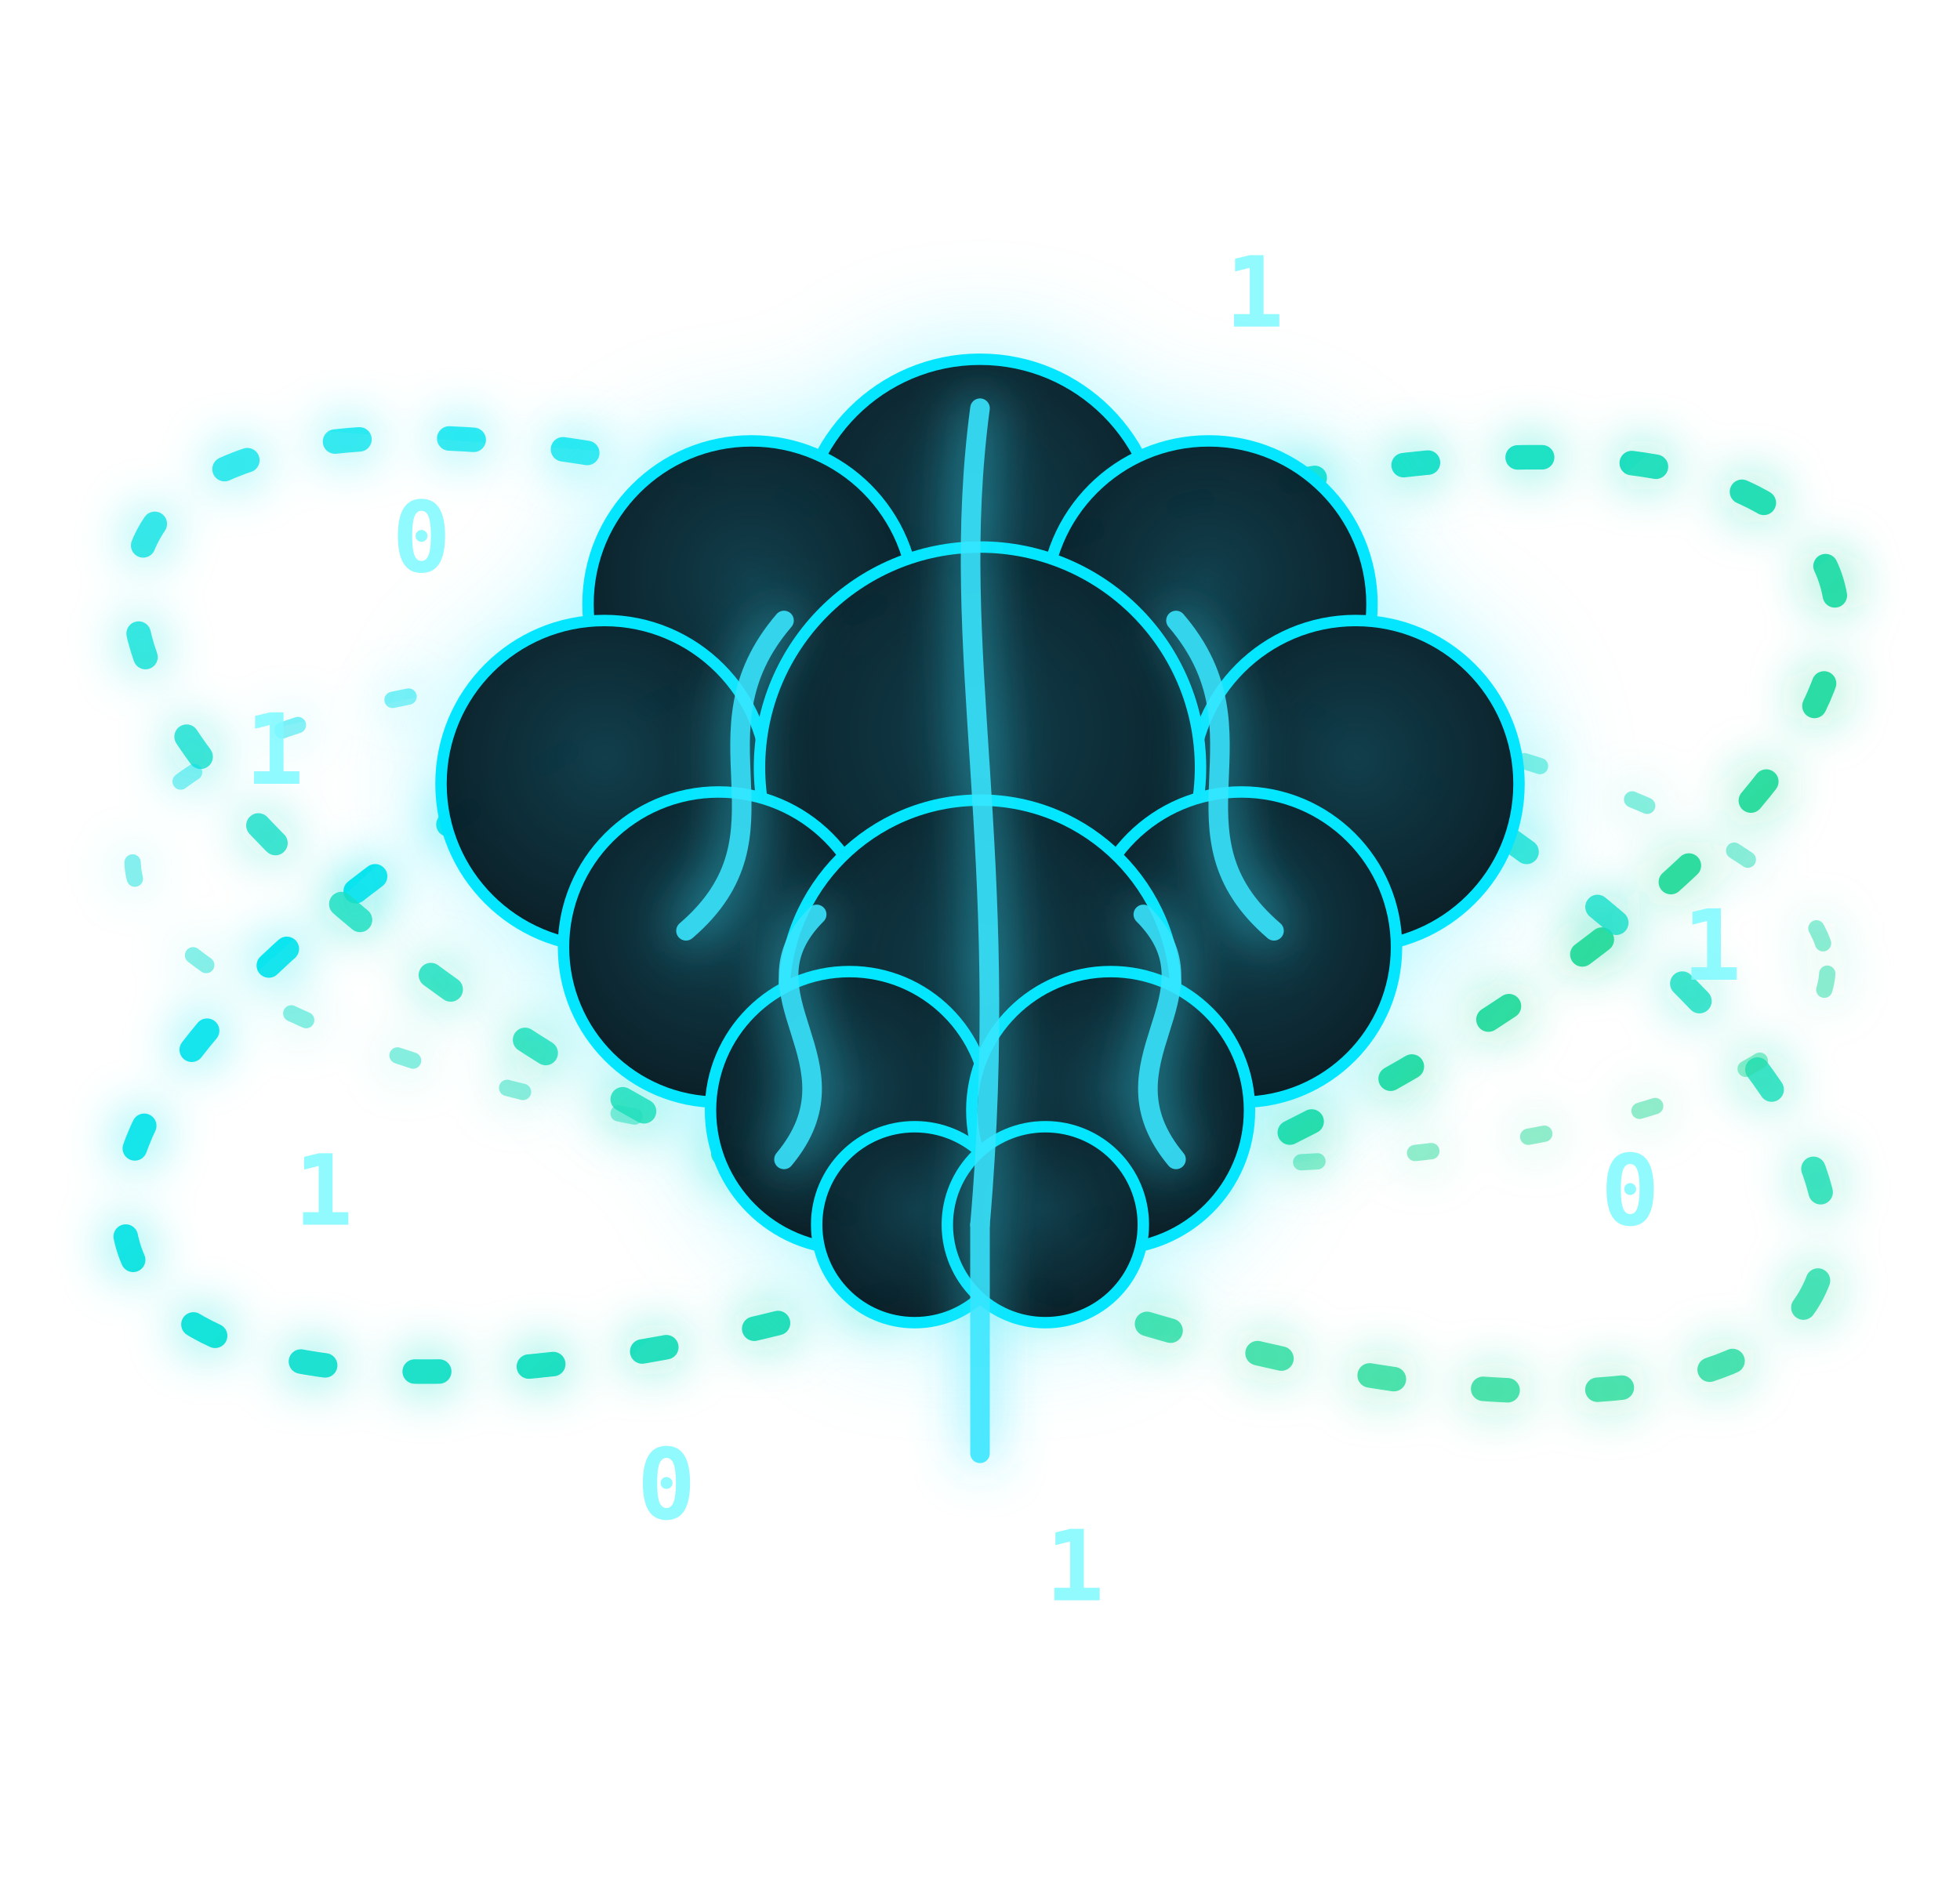
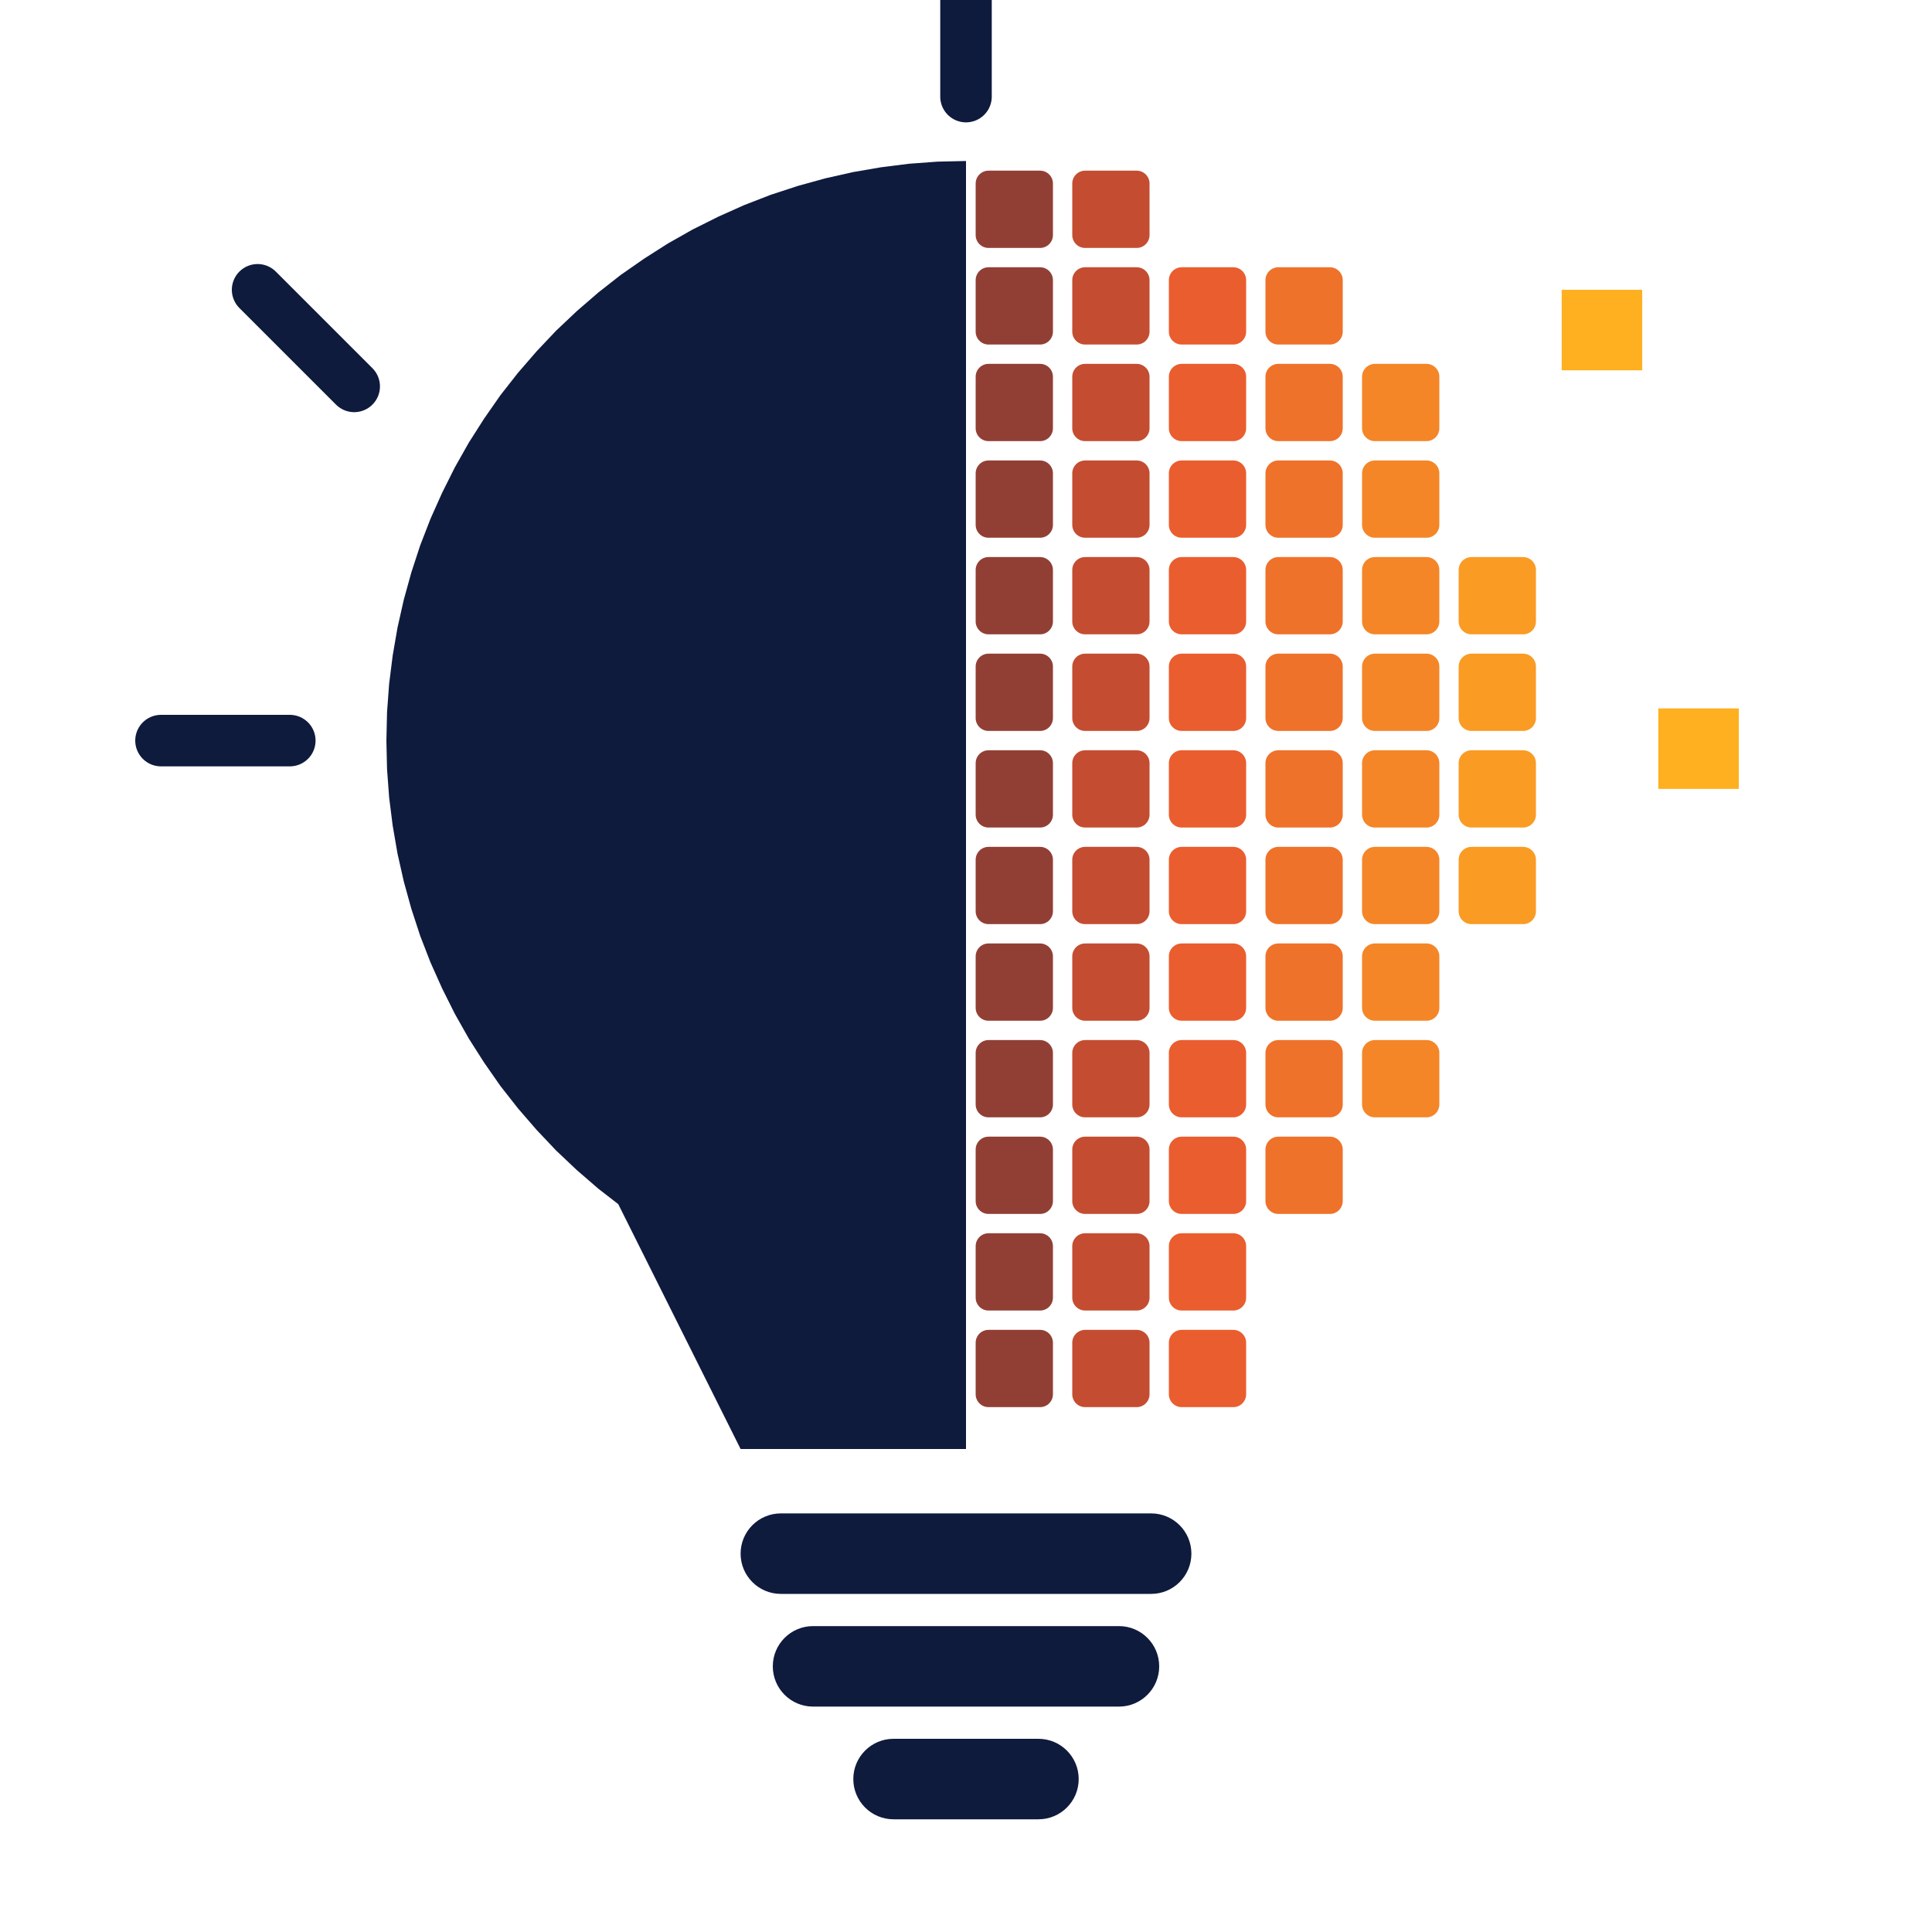
- <svg xmlns="http://www.w3.org/2000/svg" viewBox="0 0 240 230" role="img" aria-label="DenkByte logo">
-   <defs>
-     <radialGradient id="brainFill" cx="50%" cy="42%" r="65%">
-       <stop offset="0" stop-color="#0E3A47" />
-       <stop offset="1" stop-color="#061820" />
-     </radialGradient>
-     <linearGradient id="ring" x1="0" y1="0" x2="1" y2="1">
-       <stop offset="0" stop-color="#00E5FF" />
-       <stop offset="1" stop-color="#2CD98A" />
-     </linearGradient>
-     <filter id="glow" x="-40%" y="-40%" width="180%" height="180%">
-       <feGaussianBlur stdDeviation="3.2" result="b" />
-       <feMerge>
-         <feMergeNode in="b" />
-         <feMergeNode in="SourceGraphic" />
-       </feMerge>
-     </filter>
-     <filter id="softglow" x="-60%" y="-60%" width="220%" height="220%">
-       <feGaussianBlur stdDeviation="7" />
-     </filter>
-     <g id="brain-lobes">
-       <circle cx="120" cy="66" r="22" />
-       <circle cx="92" cy="74" r="20" />
-       <circle cx="148" cy="74" r="20" />
-       <circle cx="74" cy="96" r="20" />
-       <circle cx="166" cy="96" r="20" />
-       <circle cx="120" cy="94" r="27" />
-       <circle cx="88" cy="116" r="19" />
-       <circle cx="152" cy="116" r="19" />
-       <circle cx="120" cy="122" r="24" />
-       <circle cx="104" cy="136" r="17" />
-       <circle cx="136" cy="136" r="17" />
-       <circle cx="112" cy="150" r="12" />
-       <circle cx="128" cy="150" r="12" />
-     </g>
-   </defs>
-   <g filter="url(#glow)" fill="none" stroke="url(#ring)" stroke-linecap="round">
-     <ellipse cx="120" cy="112" rx="112" ry="40" transform="rotate(-22 120 112)" stroke-width="3" stroke-dasharray="3 11" opacity="0.95" />
-     <ellipse cx="120" cy="112" rx="112" ry="40" transform="rotate(24 120 112)" stroke-width="3" stroke-dasharray="3 11" opacity="0.8" />
-     <ellipse cx="120" cy="112" rx="104" ry="30" transform="rotate(4 120 112)" stroke-width="2" stroke-dasharray="2 12" opacity="0.5" />
-   </g>
-   <g fill="#7DF9FF" font-family="monospace" font-size="12" font-weight="700" opacity="0.85">
-     <text x="30" y="96">1</text>
-     <text x="48" y="70">0</text>
-     <text x="196" y="150">0</text>
-     <text x="206" y="120">1</text>
-     <text x="150" y="40">1</text>
-     <text x="78" y="186">0</text>
-     <text x="128" y="196">1</text>
-     <text x="36" y="150">1</text>
-   </g>
-   <use href="#brain-lobes" fill="#00E5FF" filter="url(#softglow)" opacity="0.35" />
-   <use href="#brain-lobes" fill="url(#brainFill)" stroke="#00E5FF" stroke-width="1.4" opacity="0.98" />
-   <g fill="none" stroke="#39E6FF" stroke-width="2.4" stroke-linecap="round" filter="url(#glow)" opacity="0.9">
-     <path d="M120 50 C116 80 124 104 120 150" />
-     <path d="M96 76 C84 90 98 102 84 114" />
-     <path d="M100 112 C90 122 106 130 96 142" />
-     <path d="M144 76 C156 90 142 102 156 114" />
-     <path d="M140 112 C150 122 134 130 144 142" />
-     <path d="M120 150 L120 178" />
-   </g>
+ <svg xmlns="http://www.w3.org/2000/svg" viewBox="0 0 120 120" width="120" height="120">
+   <path d="M58.23 10.04 L56.47 10.17 L54.72 10.39 L52.98 10.69 L51.25 11.08 L49.55 11.55 L47.87 12.10 L46.22 12.74 L44.61 13.46 L43.03 14.25 L41.49 15.12 L40.00 16.07 L38.55 17.08 L37.16 18.17 L35.82 19.33 L34.54 20.54 L33.33 21.82 L32.17 23.16 L31.08 24.55 L30.07 26.00 L29.12 27.49 L28.25 29.03 L27.46 30.61 L26.74 32.22 L26.10 33.87 L25.55 35.55 L25.08 37.25 L24.69 38.98 L24.39 40.72 L24.17 42.47 L24.04 44.23 L24.00 46.00 L24.04 47.77 L24.17 49.53 L24.39 51.28 L24.69 53.02 L25.08 54.75 L25.55 56.45 L26.10 58.13 L26.74 59.78 L27.46 61.39 L28.25 62.97 L29.12 64.51 L30.07 66.00 L31.08 67.45 L32.17 68.84 L33.33 70.18 L34.54 71.46 L35.82 72.67 L37.16 73.83 L38.40 74.79 L46.00 90.00 L60.00 90.00 L60.00 10.00 L58.23 10.04 Z" fill="#0F1B3D" />
+   <rect x="60.60" y="10.60" width="4.8" height="4.8" rx="0.8" fill="#913F35" />
+   <rect x="66.60" y="10.60" width="4.8" height="4.8" rx="0.8" fill="#C44D31" />
+   <rect x="60.60" y="16.60" width="4.8" height="4.8" rx="0.8" fill="#913F35" />
+   <rect x="66.60" y="16.60" width="4.8" height="4.8" rx="0.8" fill="#C44D31" />
+   <rect x="72.60" y="16.60" width="4.8" height="4.8" rx="0.8" fill="#EA5D2E" />
+   <rect x="78.60" y="16.60" width="4.8" height="4.8" rx="0.8" fill="#EF722A" />
+   <rect x="60.60" y="22.60" width="4.8" height="4.8" rx="0.8" fill="#913F35" />
+   <rect x="66.60" y="22.60" width="4.8" height="4.8" rx="0.8" fill="#C44D31" />
+   <rect x="72.60" y="22.60" width="4.8" height="4.8" rx="0.8" fill="#EA5D2E" />
+   <rect x="78.60" y="22.60" width="4.8" height="4.8" rx="0.8" fill="#EF722A" />
+   <rect x="84.60" y="22.60" width="4.8" height="4.8" rx="0.8" fill="#F48627" />
+   <rect x="60.60" y="28.60" width="4.8" height="4.8" rx="0.8" fill="#913F35" />
+   <rect x="66.60" y="28.60" width="4.8" height="4.8" rx="0.8" fill="#C44D31" />
+   <rect x="72.60" y="28.60" width="4.8" height="4.8" rx="0.8" fill="#EA5D2E" />
+   <rect x="78.60" y="28.60" width="4.8" height="4.8" rx="0.8" fill="#EF722A" />
+   <rect x="84.60" y="28.60" width="4.8" height="4.8" rx="0.8" fill="#F48627" />
+   <rect x="60.60" y="34.60" width="4.8" height="4.8" rx="0.8" fill="#913F35" />
+   <rect x="66.60" y="34.60" width="4.8" height="4.8" rx="0.8" fill="#C44D31" />
+   <rect x="72.60" y="34.60" width="4.8" height="4.8" rx="0.8" fill="#EA5D2E" />
+   <rect x="78.60" y="34.60" width="4.8" height="4.8" rx="0.8" fill="#EF722A" />
+   <rect x="84.60" y="34.60" width="4.8" height="4.8" rx="0.8" fill="#F48627" />
+   <rect x="90.60" y="34.60" width="4.8" height="4.8" rx="0.8" fill="#FA9B24" />
+   <rect x="60.60" y="40.60" width="4.8" height="4.8" rx="0.8" fill="#913F35" />
+   <rect x="66.60" y="40.60" width="4.8" height="4.8" rx="0.8" fill="#C44D31" />
+   <rect x="72.60" y="40.60" width="4.8" height="4.8" rx="0.8" fill="#EA5D2E" />
+   <rect x="78.60" y="40.60" width="4.8" height="4.8" rx="0.8" fill="#EF722A" />
+   <rect x="84.60" y="40.60" width="4.8" height="4.8" rx="0.8" fill="#F48627" />
+   <rect x="90.60" y="40.60" width="4.8" height="4.8" rx="0.8" fill="#FA9B24" />
+   <rect x="60.60" y="46.60" width="4.8" height="4.8" rx="0.8" fill="#913F35" />
+   <rect x="66.60" y="46.60" width="4.8" height="4.8" rx="0.8" fill="#C44D31" />
+   <rect x="72.60" y="46.60" width="4.8" height="4.8" rx="0.8" fill="#EA5D2E" />
+   <rect x="78.60" y="46.60" width="4.8" height="4.8" rx="0.8" fill="#EF722A" />
+   <rect x="84.60" y="46.60" width="4.8" height="4.8" rx="0.8" fill="#F48627" />
+   <rect x="90.60" y="46.60" width="4.8" height="4.8" rx="0.8" fill="#FA9B24" />
+   <rect x="60.60" y="52.60" width="4.8" height="4.8" rx="0.8" fill="#913F35" />
+   <rect x="66.60" y="52.60" width="4.8" height="4.8" rx="0.8" fill="#C44D31" />
+   <rect x="72.60" y="52.60" width="4.8" height="4.8" rx="0.8" fill="#EA5D2E" />
+   <rect x="78.60" y="52.60" width="4.8" height="4.8" rx="0.8" fill="#EF722A" />
+   <rect x="84.60" y="52.60" width="4.8" height="4.8" rx="0.8" fill="#F48627" />
+   <rect x="90.60" y="52.60" width="4.8" height="4.8" rx="0.8" fill="#FA9B24" />
+   <rect x="60.60" y="58.60" width="4.8" height="4.8" rx="0.8" fill="#913F35" />
+   <rect x="66.60" y="58.60" width="4.8" height="4.8" rx="0.8" fill="#C44D31" />
+   <rect x="72.60" y="58.60" width="4.8" height="4.8" rx="0.8" fill="#EA5D2E" />
+   <rect x="78.60" y="58.60" width="4.8" height="4.8" rx="0.8" fill="#EF722A" />
+   <rect x="84.60" y="58.60" width="4.8" height="4.8" rx="0.8" fill="#F48627" />
+   <rect x="60.60" y="64.60" width="4.8" height="4.8" rx="0.8" fill="#913F35" />
+   <rect x="66.60" y="64.60" width="4.8" height="4.8" rx="0.8" fill="#C44D31" />
+   <rect x="72.60" y="64.60" width="4.8" height="4.8" rx="0.8" fill="#EA5D2E" />
+   <rect x="78.60" y="64.60" width="4.8" height="4.8" rx="0.8" fill="#EF722A" />
+   <rect x="84.60" y="64.60" width="4.8" height="4.8" rx="0.8" fill="#F48627" />
+   <rect x="60.60" y="70.60" width="4.8" height="4.8" rx="0.8" fill="#913F35" />
+   <rect x="66.60" y="70.60" width="4.8" height="4.8" rx="0.8" fill="#C44D31" />
+   <rect x="72.60" y="70.60" width="4.8" height="4.8" rx="0.8" fill="#EA5D2E" />
+   <rect x="78.60" y="70.60" width="4.8" height="4.8" rx="0.8" fill="#EF722A" />
+   <rect x="60.60" y="76.60" width="4.8" height="4.8" rx="0.8" fill="#913F35" />
+   <rect x="66.60" y="76.60" width="4.8" height="4.8" rx="0.8" fill="#C44D31" />
+   <rect x="72.60" y="76.60" width="4.8" height="4.8" rx="0.8" fill="#EA5D2E" />
+   <rect x="60.60" y="82.60" width="4.8" height="4.8" rx="0.8" fill="#913F35" />
+   <rect x="66.60" y="82.60" width="4.8" height="4.8" rx="0.8" fill="#C44D31" />
+   <rect x="72.60" y="82.60" width="4.8" height="4.8" rx="0.8" fill="#EA5D2E" />
+   <rect x="46.0" y="94" width="28" height="5" rx="2.5" fill="#0F1B3D" />
+   <rect x="48.0" y="101" width="24" height="5" rx="2.5" fill="#0F1B3D" />
+   <rect x="53.0" y="108" width="14" height="5" rx="2.5" fill="#0F1B3D" />
+   <path d="M10 46 L18 46" stroke="#0F1B3D" stroke-width="3.2" stroke-linecap="round" />
+   <path d="M16 18 L22 24" stroke="#0F1B3D" stroke-width="3.2" stroke-linecap="round" />
+   <path d="M60 0 L60 6" stroke="#0F1B3D" stroke-width="3.2" stroke-linecap="round" />
+   <rect x="103" y="44" width="5" height="5" fill="#FFB020" />
+   <rect x="97" y="18" width="5" height="5" fill="#FFB020" />
</svg>
